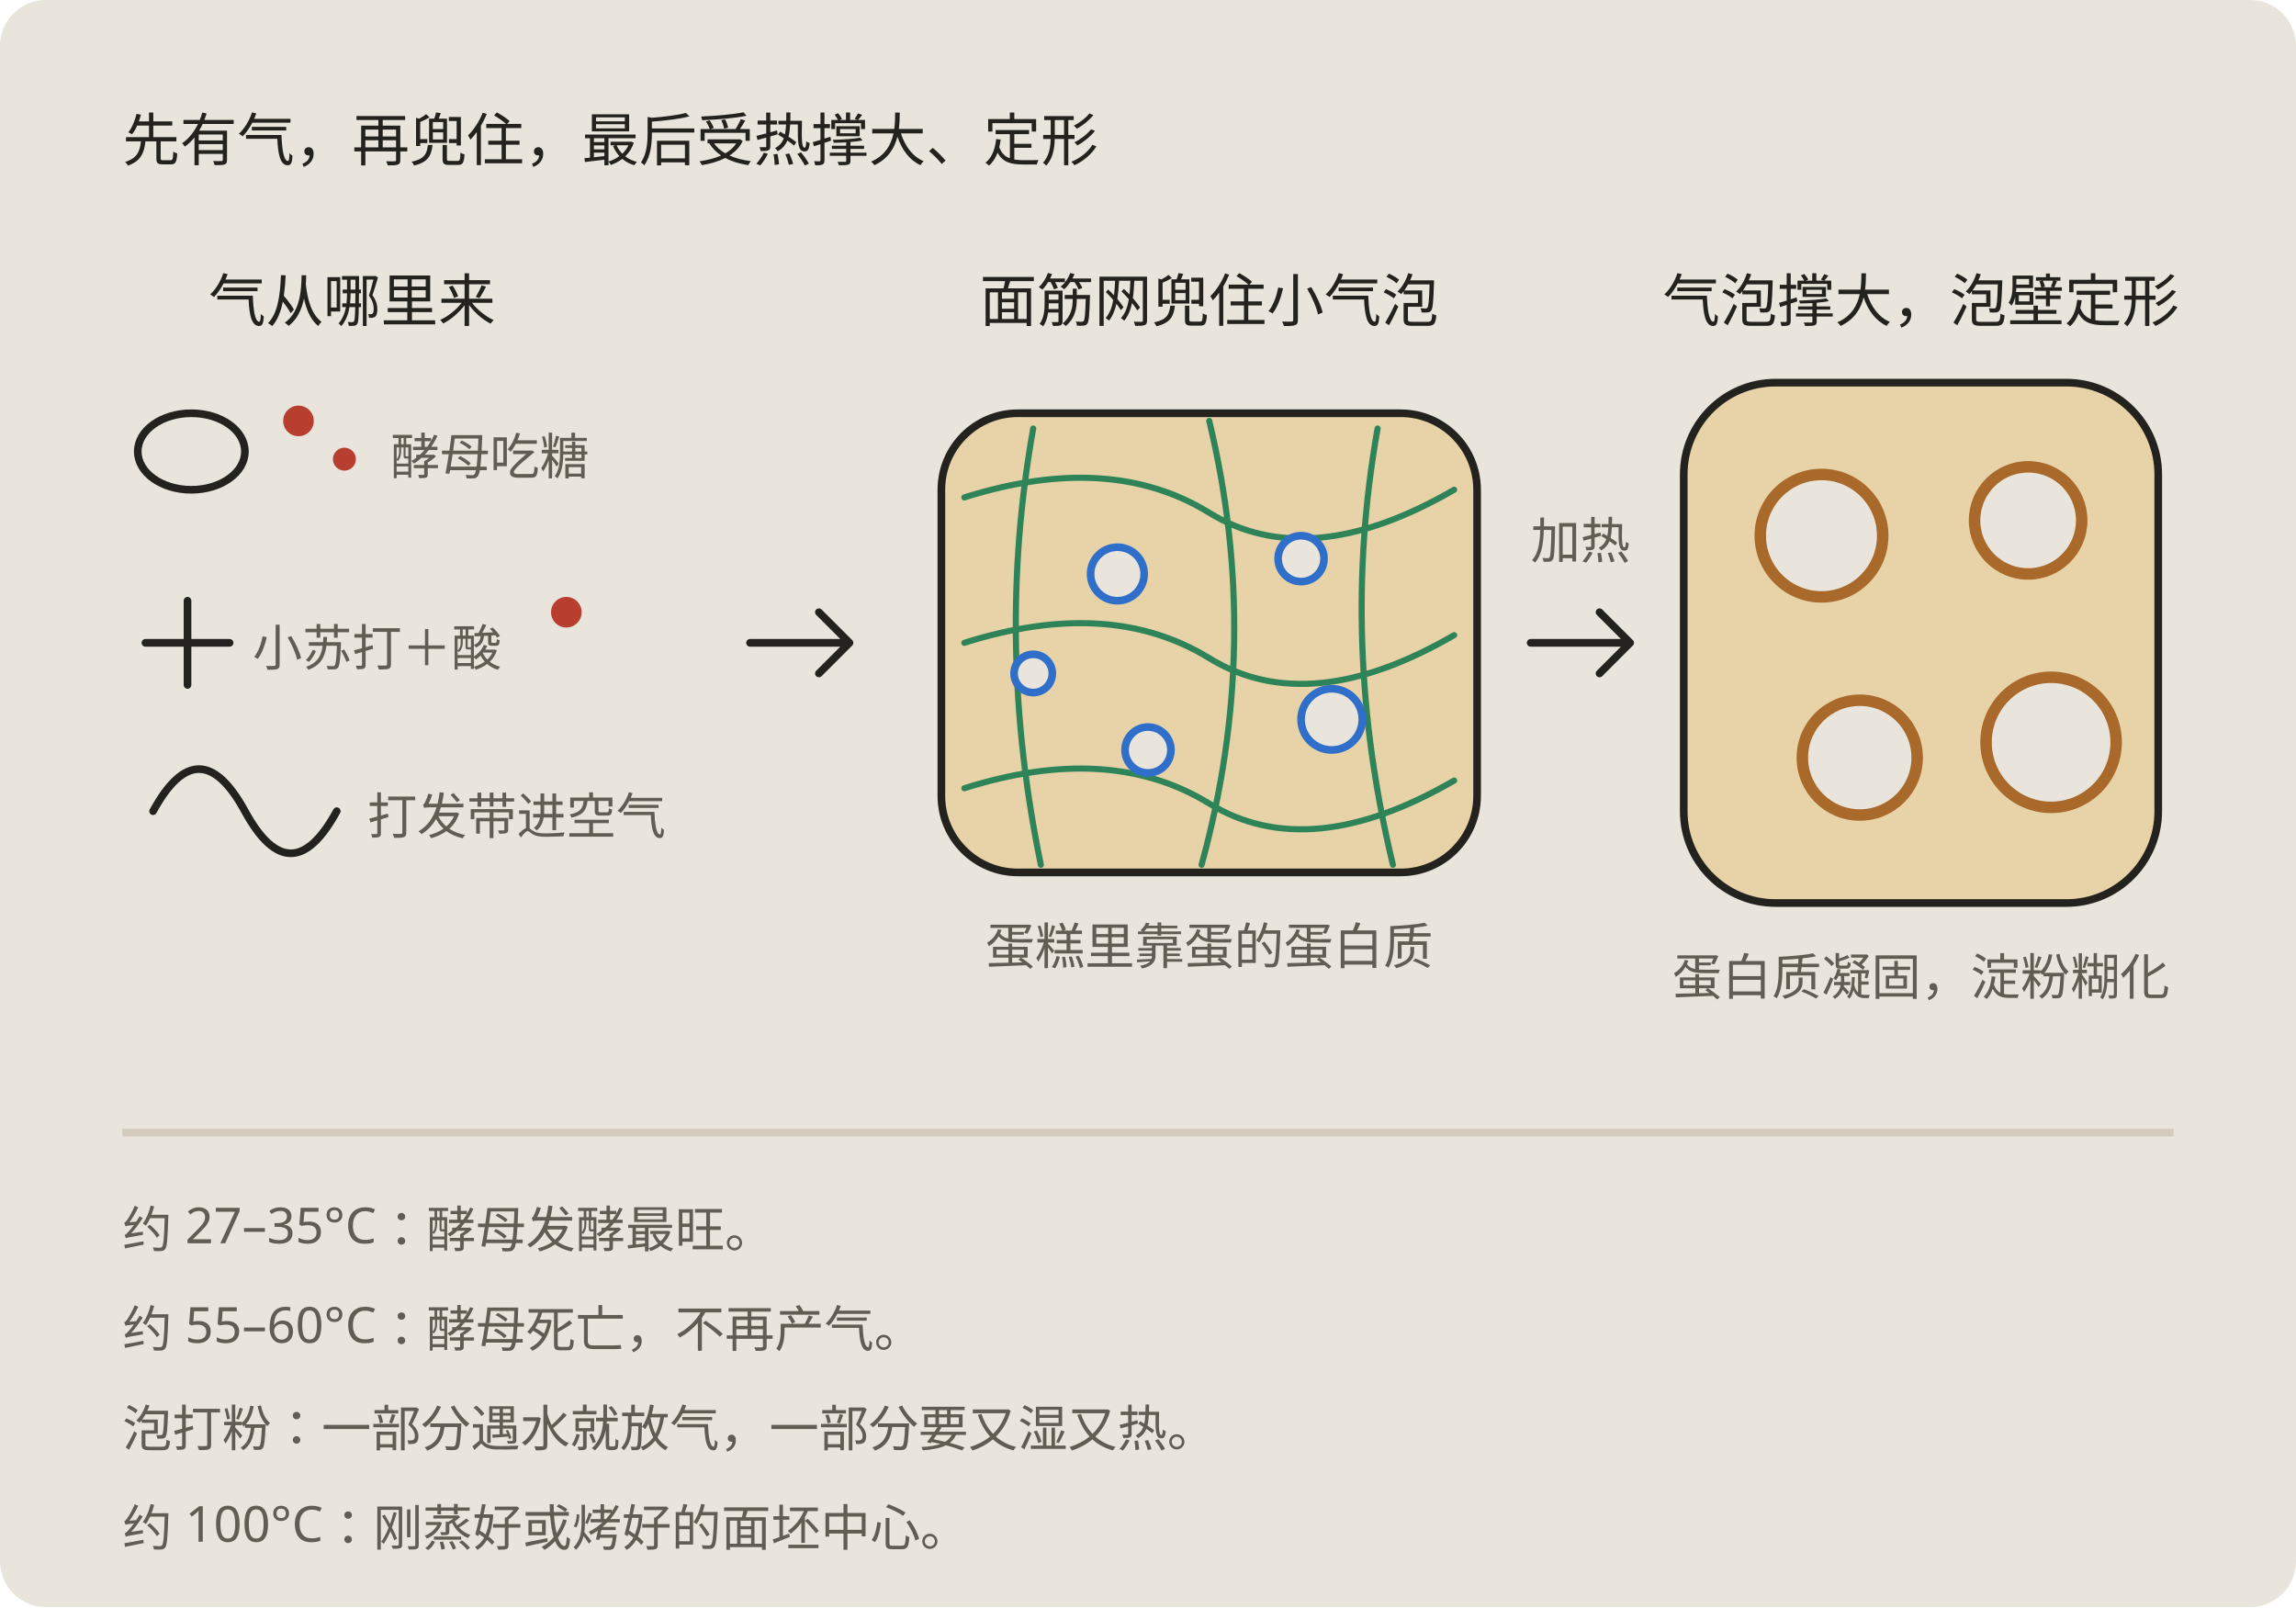
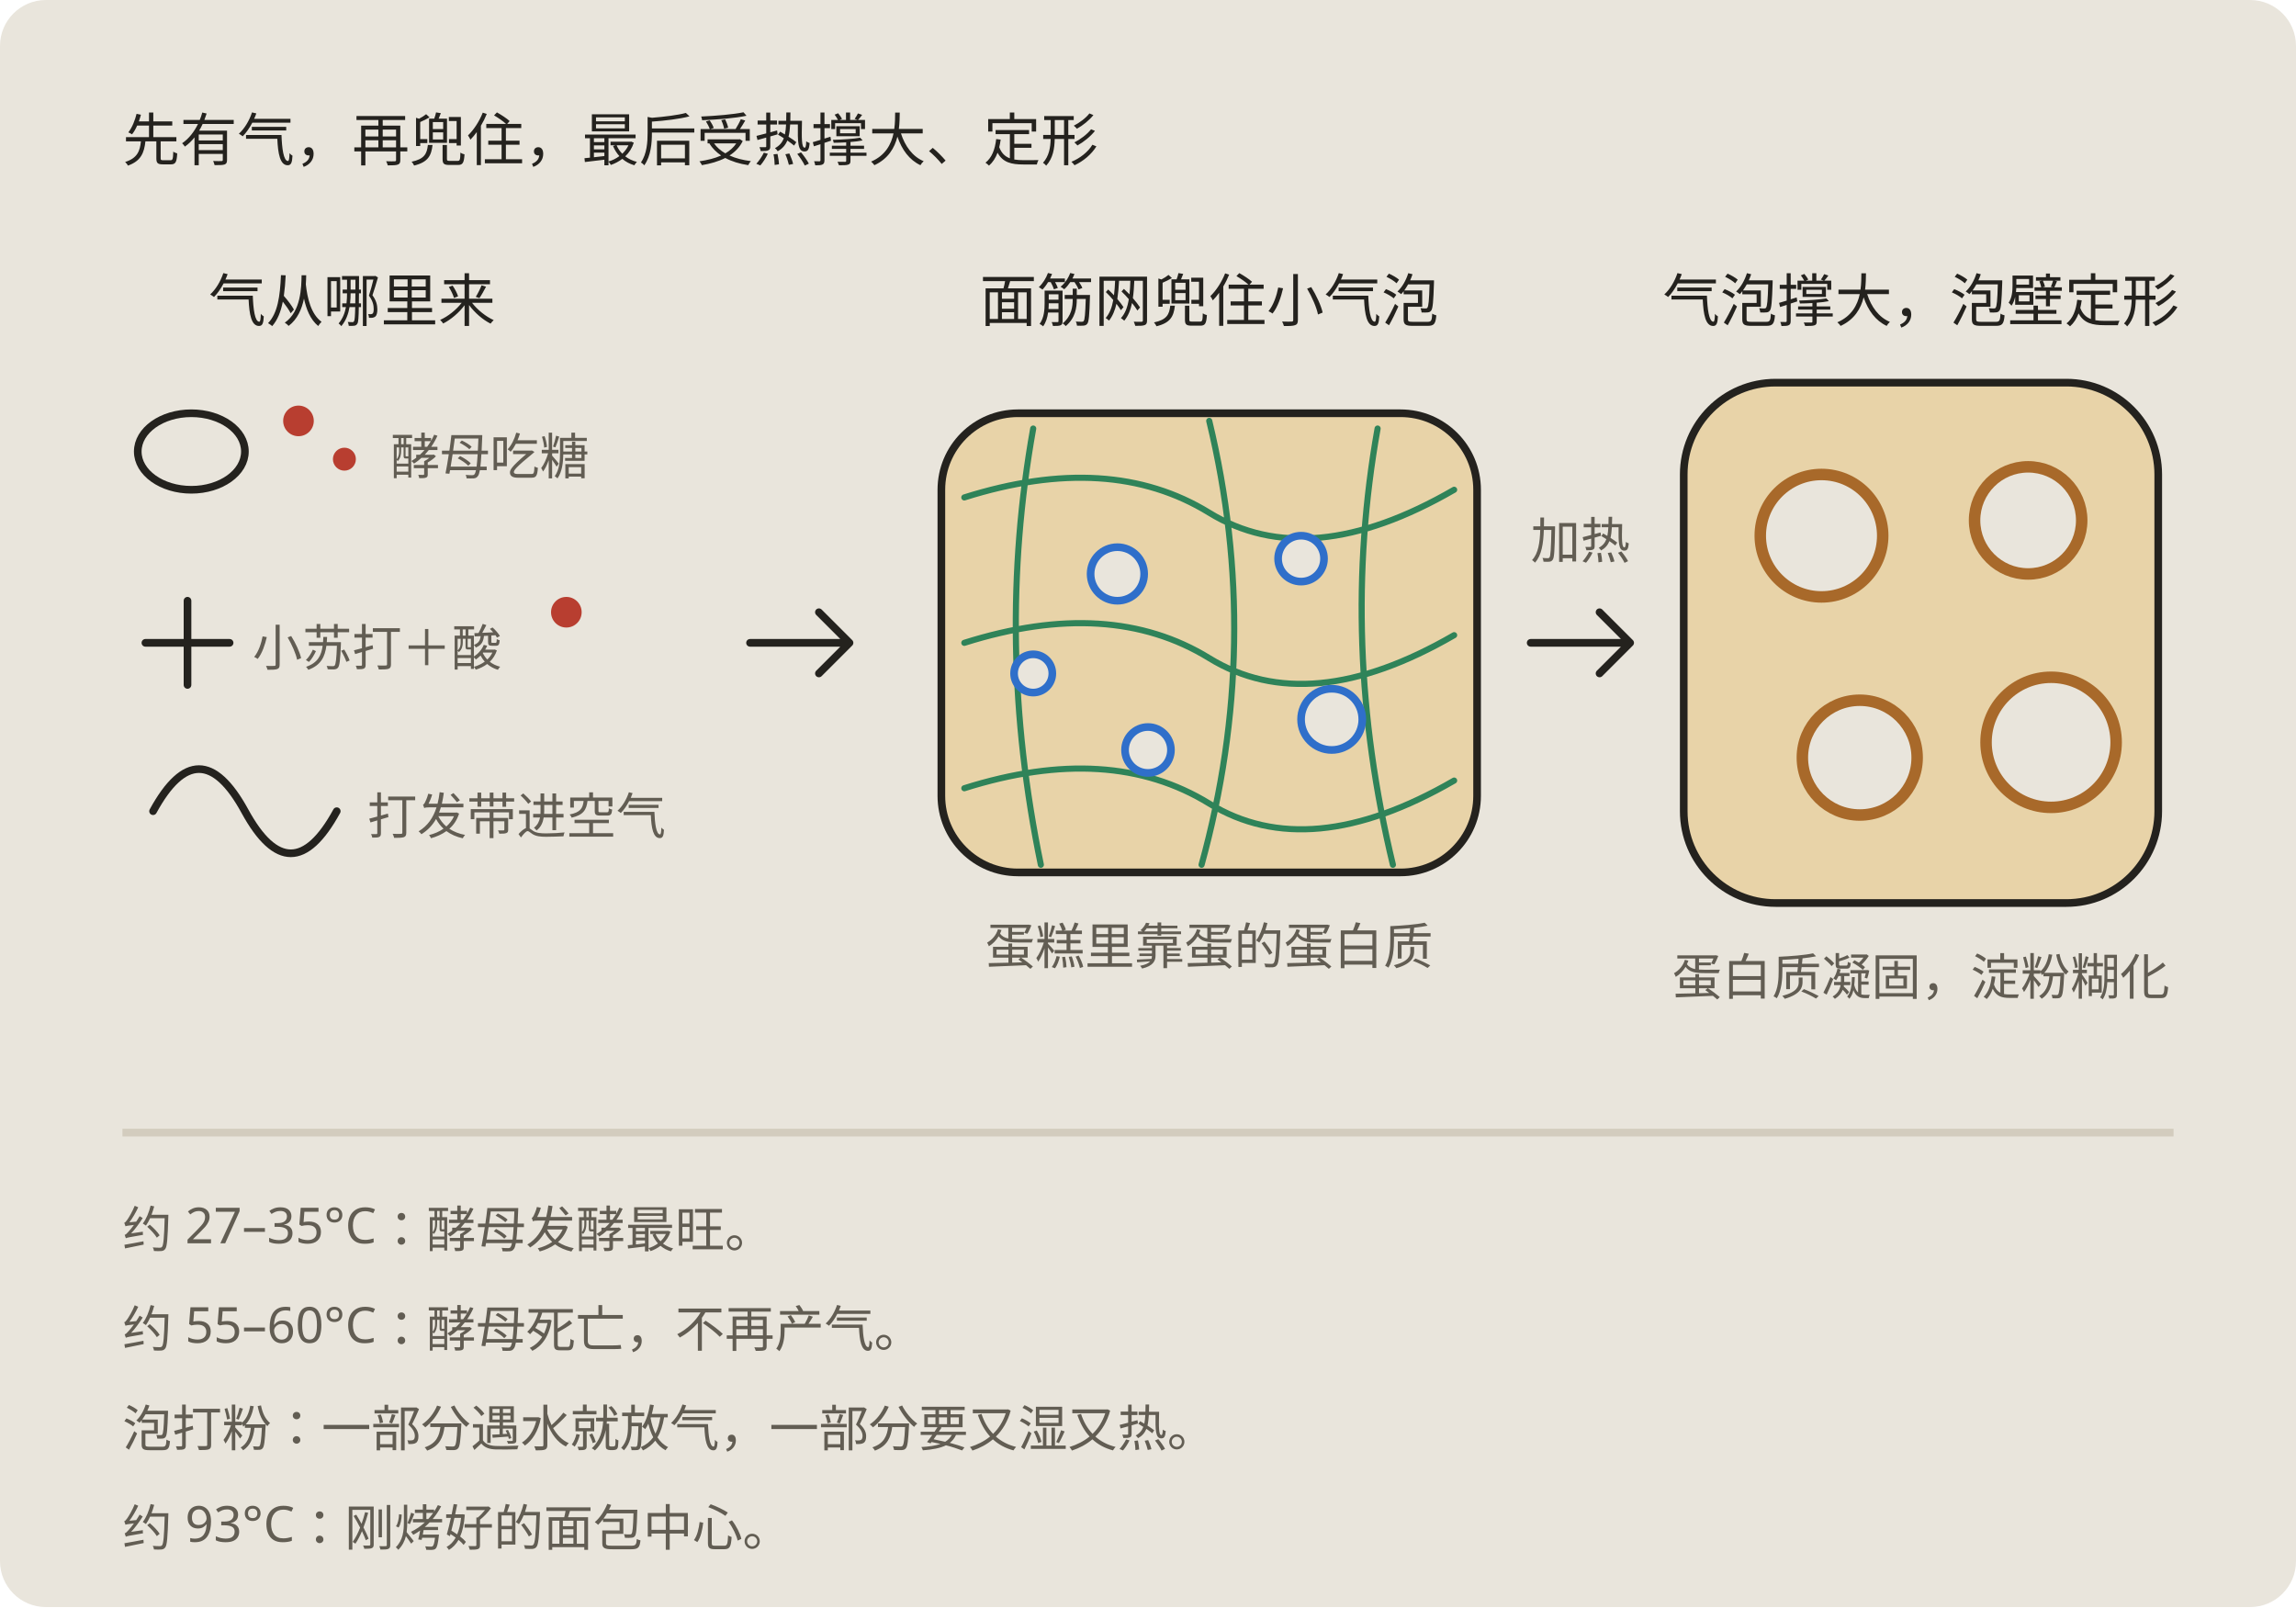
<svg xmlns="http://www.w3.org/2000/svg" viewBox="0 0 600 420" role="img" aria-labelledby="t d">
  <style>
    .bg { fill: var(--surface, #e9e5dc); }
    .line { stroke: var(--text, #24221e); stroke-width: 2; fill: none; stroke-linecap: round; stroke-linejoin: round; }
    .dough { fill: #e8d3a8; stroke: var(--text, #24221e); stroke-width: 2; }
    .net { stroke: var(--accent-green, #2f8359); stroke-width: 1.6; fill: none; stroke-linecap: round; }
    .bubble { fill: var(--surface, #e9e5dc); stroke: var(--accent-blue, #2f6fca); stroke-width: 2; }
    .set { fill: var(--surface, #e9e5dc); stroke: #a8692a; stroke-width: 3; }
    .gas { fill: var(--primary, #b83e30); }
    .border { stroke: var(--border, #d3ccbe); stroke-width: 2; fill: none; }
    .label { font: 15px "Source Han Sans SC", "PingFang SC", sans-serif; fill: var(--text, #24221e); }
    .muted { fill: var(--muted, #625d53); font-size: 13px; }
  </style>
  <rect class="bg" width="600" height="420" rx="12" />
  <text class="label" x="32" y="42">先有气，再兜住，最后受热撑大、定形</text>
  <text class="label" x="92" y="84" text-anchor="middle">气从哪里来</text>
  <ellipse class="line" cx="50" cy="118" rx="14" ry="10" />
  <circle class="gas" cx="78" cy="110" r="4" />
  <circle class="gas" cx="90" cy="120" r="3" />
  <text class="label muted" x="102" y="124">酵母吃糖</text>
  <path class="line" d="M38 168 h22 M49 157 v22" />
  <text class="label muted" x="66" y="174">小苏打＋酸</text>
  <circle class="gas" cx="148" cy="160" r="4" />
  <path class="line" d="M40 212 q12 -22 24 0 q12 22 24 0" />
  <text class="label muted" x="96" y="218">打发带进空气</text>
  <path class="line" d="M196 168 H222 M214 160 L222 168 L214 176" />
  <text class="label" x="316" y="84" text-anchor="middle">面筋网兜住小气泡</text>
  <rect class="dough" x="246" y="108" width="140" height="120" rx="20" />
  <path class="net" d="M252 130 Q290 118 316 134 T380 128 M252 168 Q290 156 316 172 T380 166 M252 206 Q290 194 316 210 T380 204 M270 112 Q260 168 272 226 M316 110 Q330 168 314 226 M360 112 Q350 168 364 226" />
  <circle class="bubble" cx="292" cy="150" r="7" />
  <circle class="bubble" cx="340" cy="146" r="6" />
  <circle class="bubble" cx="300" cy="196" r="6" />
  <circle class="bubble" cx="348" cy="188" r="8" />
  <circle class="bubble" cx="270" cy="176" r="5" />
  <text class="label muted" x="316" y="252" text-anchor="middle">蛋糕里靠蛋的蛋白质</text>
  <path class="line" d="M400 168 H426 M418 160 L426 168 L418 176" />
  <text class="label muted" x="413" y="146" text-anchor="middle">加热</text>
  <text class="label" x="502" y="84" text-anchor="middle">气泡撑大，泡壁定形</text>
  <rect class="dough" x="440" y="100" width="124" height="136" rx="24" />
  <circle class="set" cx="476" cy="140" r="16" />
  <circle class="set" cx="530" cy="136" r="14" />
  <circle class="set" cx="486" cy="198" r="15" />
  <circle class="set" cx="536" cy="194" r="17" />
  <text class="label muted" x="502" y="260" text-anchor="middle">蛋白质凝固，淀粉糊化</text>
  <path class="border" d="M32 296 H568" />
  <text class="label muted" x="32" y="326">约 27–35°C：酵母发酵最旺。</text>
  <text class="label muted" x="32" y="352">约 55–60°C：酵母死亡，不再产气。</text>
  <text class="label muted" x="32" y="378">泡打粉：一部分遇水就放气，一部分要又湿又热。</text>
-   <text class="label muted" x="32" y="404">约 100°C：刚蒸好或烤好的面坯中心。</text>
+   <text class="label muted" x="32" y="404">约 93°C：刚烤好的面包中心。</text>
</svg>
